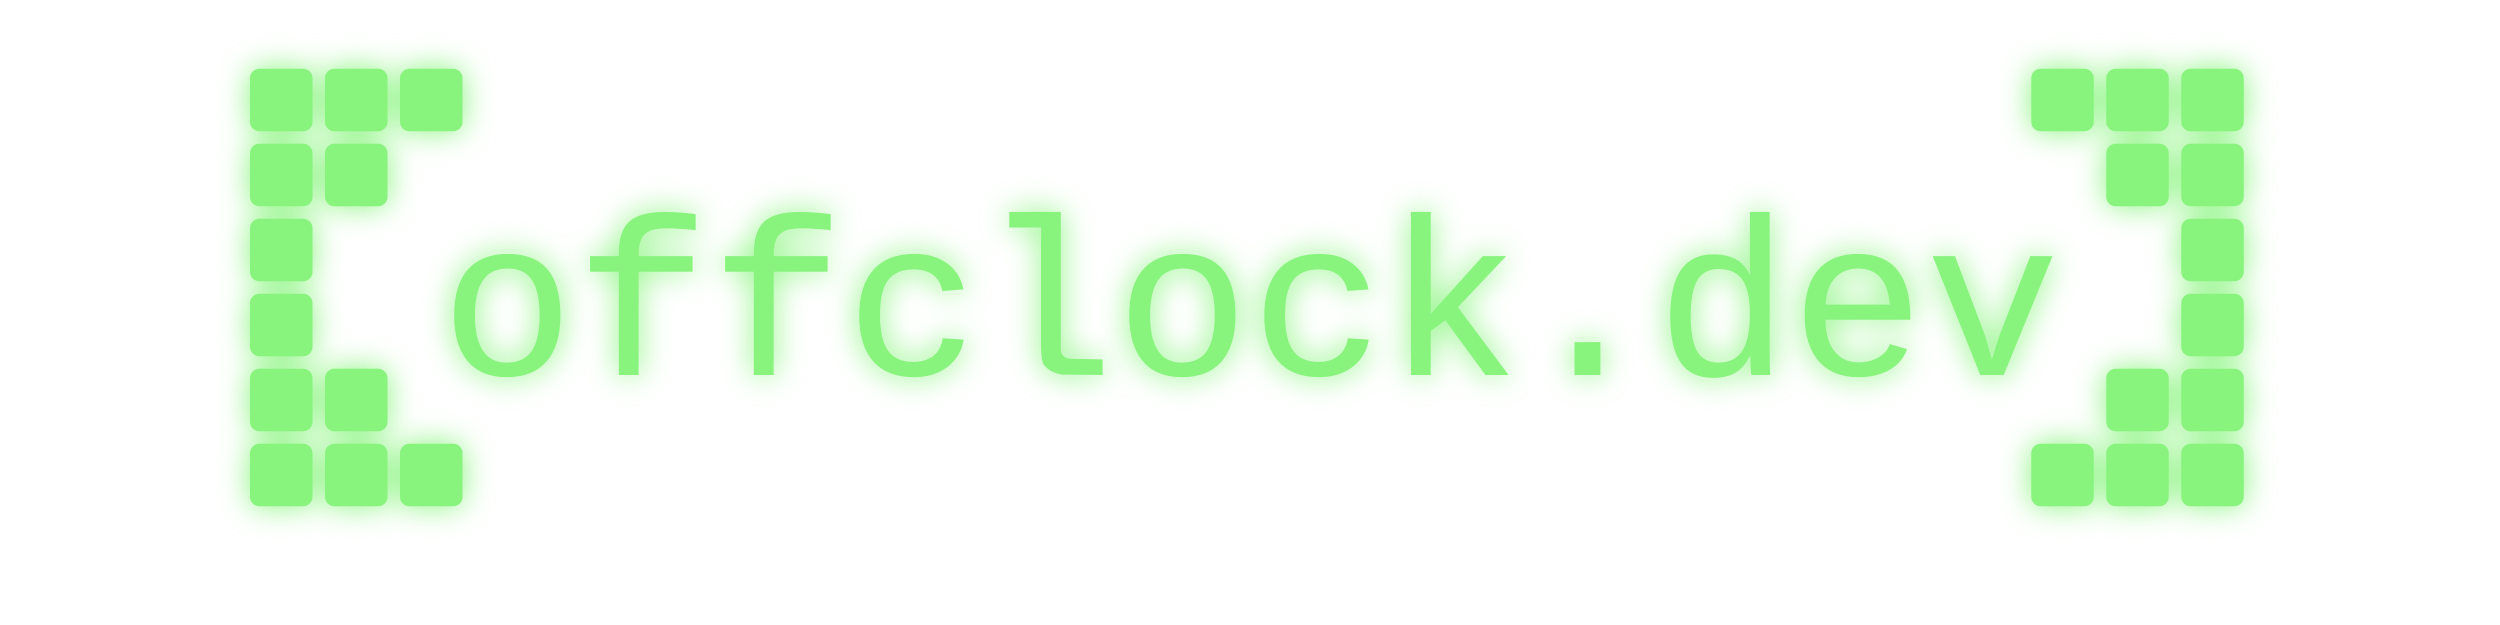
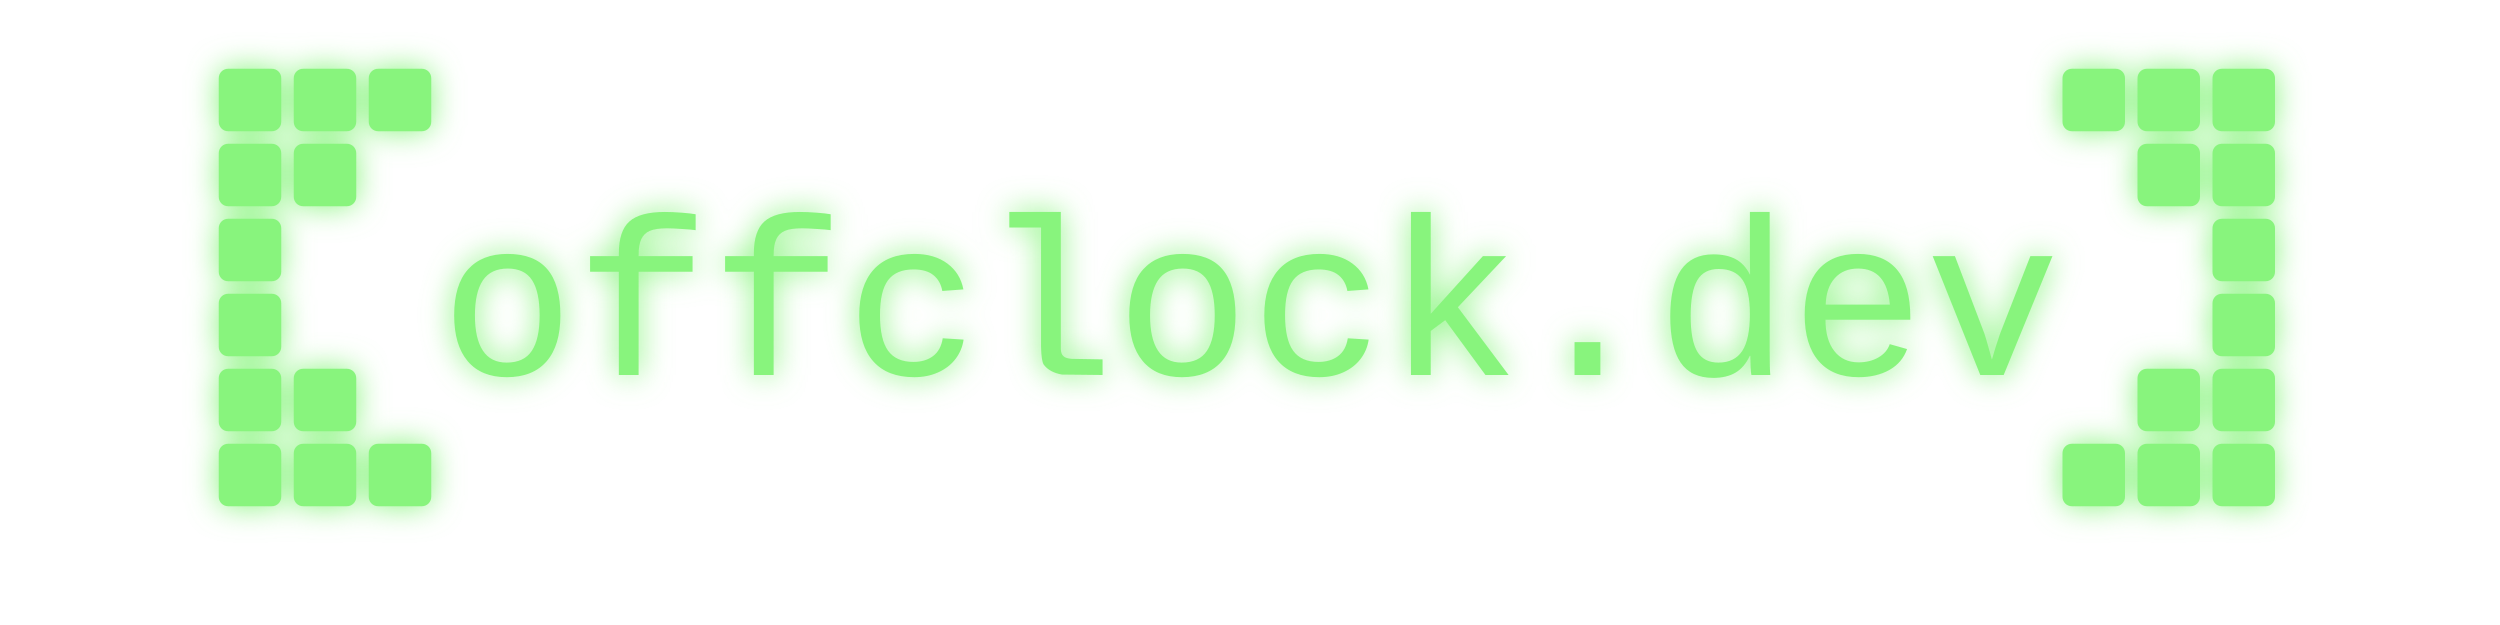
<svg xmlns="http://www.w3.org/2000/svg" viewBox="0 0 800 200">
  <defs>
    <filter id="glow" x="-30%" y="-30%" width="160%" height="160%">
      <feGaussianBlur in="SourceGraphic" stdDeviation="5" result="blur" />
      <feMerge>
        <feMergeNode in="blur" />
        <feMergeNode in="SourceGraphic" />
      </feMerge>
    </filter>
  </defs>
  <g filter="url(#glow)" fill="#88f47d">
    <g>
-       <rect x="80" y="22" width="20" height="20" rx="3" />
-       <rect x="104" y="22" width="20" height="20" rx="3" />
-       <rect x="128" y="22" width="20" height="20" rx="3" />
-       <rect x="80" y="46" width="20" height="20" rx="3" />
-       <rect x="104" y="46" width="20" height="20" rx="3" />
-       <rect x="80" y="70" width="20" height="20" rx="3" />
-       <rect x="80" y="94" width="20" height="20" rx="3" />
-       <rect x="80" y="118" width="20" height="20" rx="3" />
-       <rect x="104" y="118" width="20" height="20" rx="3" />
-       <rect x="80" y="142" width="20" height="20" rx="3" />
-       <rect x="104" y="142" width="20" height="20" rx="3" />
-       <rect x="128" y="142" width="20" height="20" rx="3" />
+       <rect x="70" y="22" width="20" height="20" rx="3" />
+       <rect x="94" y="22" width="20" height="20" rx="3" />
+       <rect x="118" y="22" width="20" height="20" rx="3" />
+       <rect x="70" y="46" width="20" height="20" rx="3" />
+       <rect x="94" y="46" width="20" height="20" rx="3" />
+       <rect x="70" y="70" width="20" height="20" rx="3" />
+       <rect x="70" y="94" width="20" height="20" rx="3" />
+       <rect x="70" y="118" width="20" height="20" rx="3" />
+       <rect x="94" y="118" width="20" height="20" rx="3" />
+       <rect x="70" y="142" width="20" height="20" rx="3" />
+       <rect x="94" y="142" width="20" height="20" rx="3" />
+       <rect x="118" y="142" width="20" height="20" rx="3" />
    </g>
    <g>
-       <rect x="650" y="22" width="20" height="20" rx="3" />
-       <rect x="674" y="22" width="20" height="20" rx="3" />
-       <rect x="698" y="22" width="20" height="20" rx="3" />
-       <rect x="674" y="46" width="20" height="20" rx="3" />
-       <rect x="698" y="46" width="20" height="20" rx="3" />
-       <rect x="698" y="70" width="20" height="20" rx="3" />
-       <rect x="698" y="94" width="20" height="20" rx="3" />
-       <rect x="674" y="118" width="20" height="20" rx="3" />
-       <rect x="698" y="118" width="20" height="20" rx="3" />
-       <rect x="650" y="142" width="20" height="20" rx="3" />
-       <rect x="674" y="142" width="20" height="20" rx="3" />
-       <rect x="698" y="142" width="20" height="20" rx="3" />
+       <rect x="660" y="22" width="20" height="20" rx="3" />
+       <rect x="684" y="22" width="20" height="20" rx="3" />
+       <rect x="708" y="22" width="20" height="20" rx="3" />
+       <rect x="684" y="46" width="20" height="20" rx="3" />
+       <rect x="708" y="46" width="20" height="20" rx="3" />
+       <rect x="708" y="70" width="20" height="20" rx="3" />
+       <rect x="708" y="94" width="20" height="20" rx="3" />
+       <rect x="684" y="118" width="20" height="20" rx="3" />
+       <rect x="708" y="118" width="20" height="20" rx="3" />
+       <rect x="660" y="142" width="20" height="20" rx="3" />
+       <rect x="684" y="142" width="20" height="20" rx="3" />
+       <rect x="708" y="142" width="20" height="20" rx="3" />
    </g>
    <text x="400" y="120" text-anchor="middle" font-family="'JetBrains Mono', 'Fira Code', 'Source Code Pro', 'Courier New', monospace" font-size="72" fill="#88f47d">offclock.dev</text>
  </g>
</svg>
